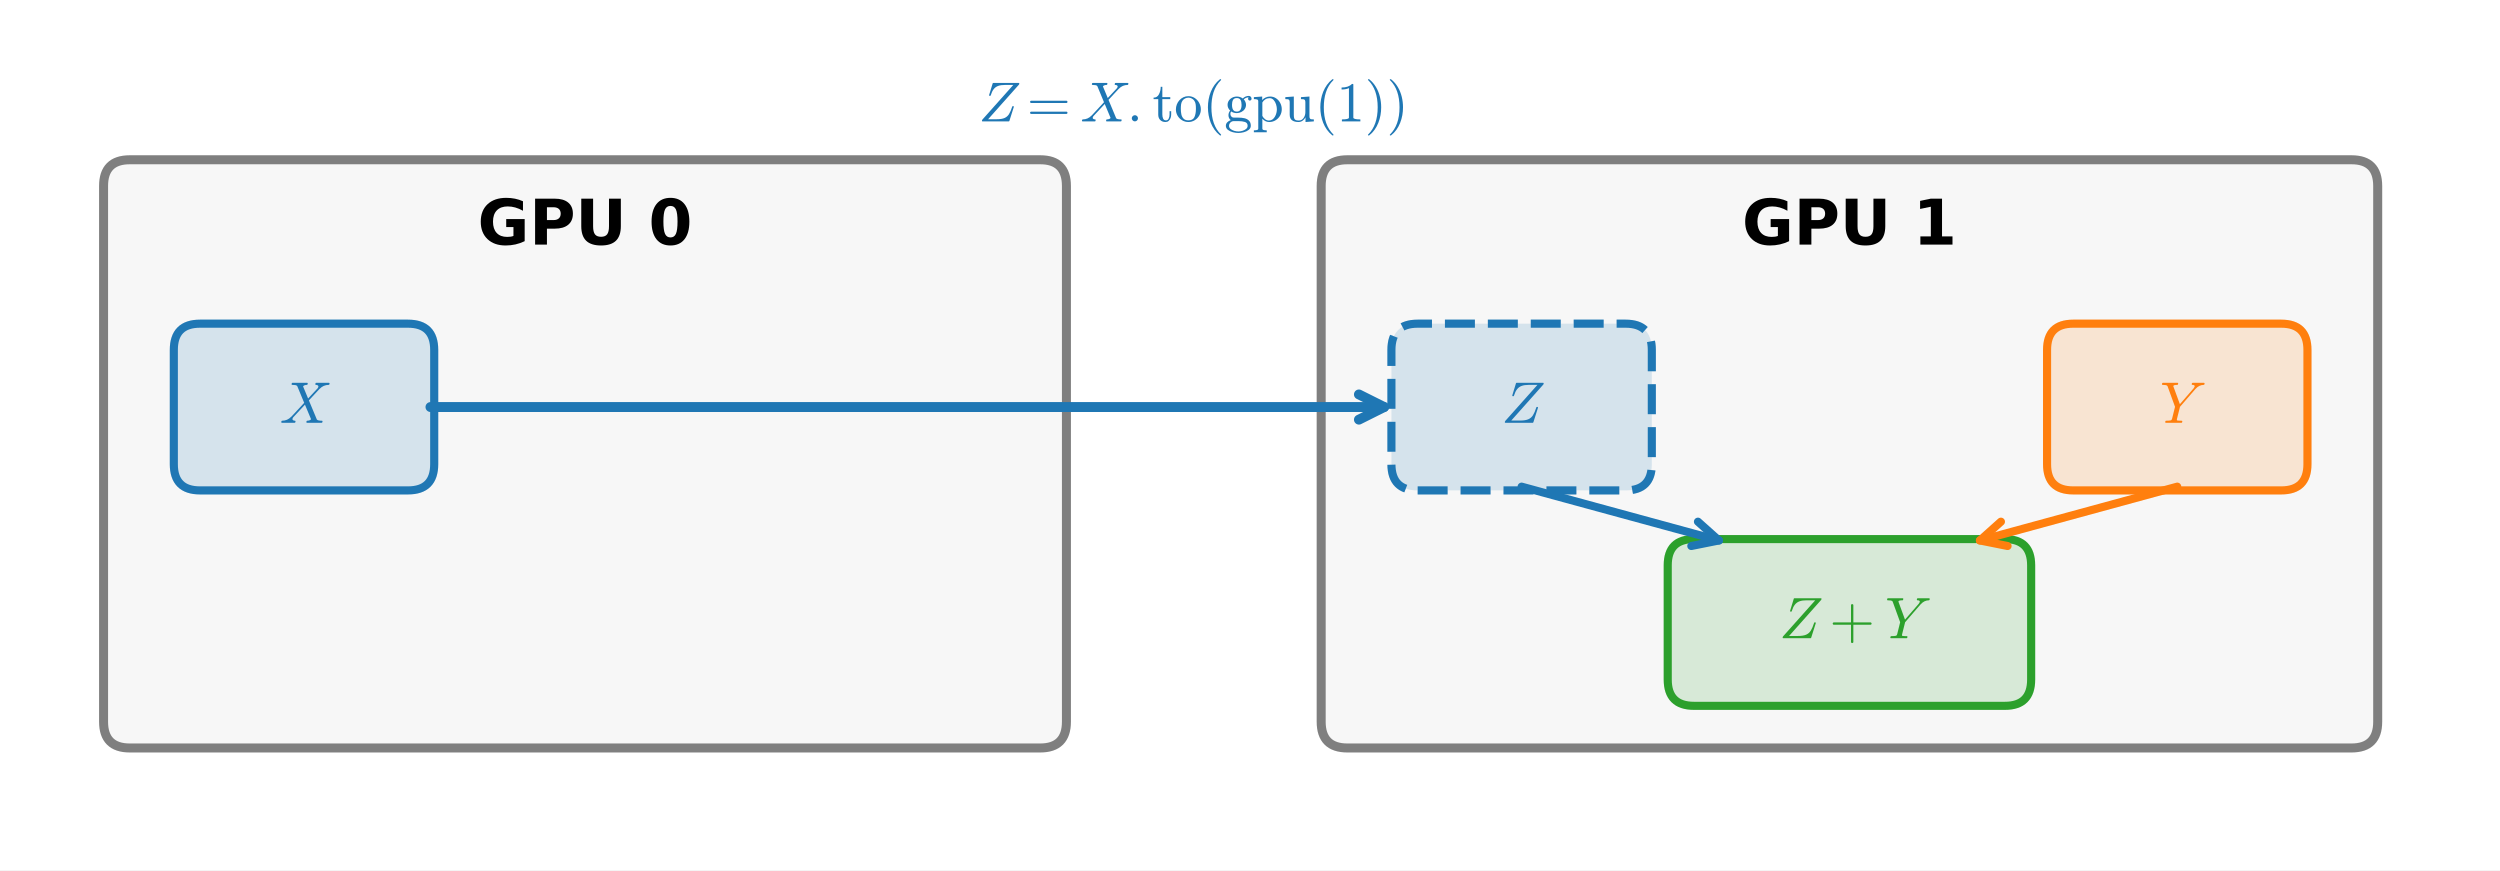
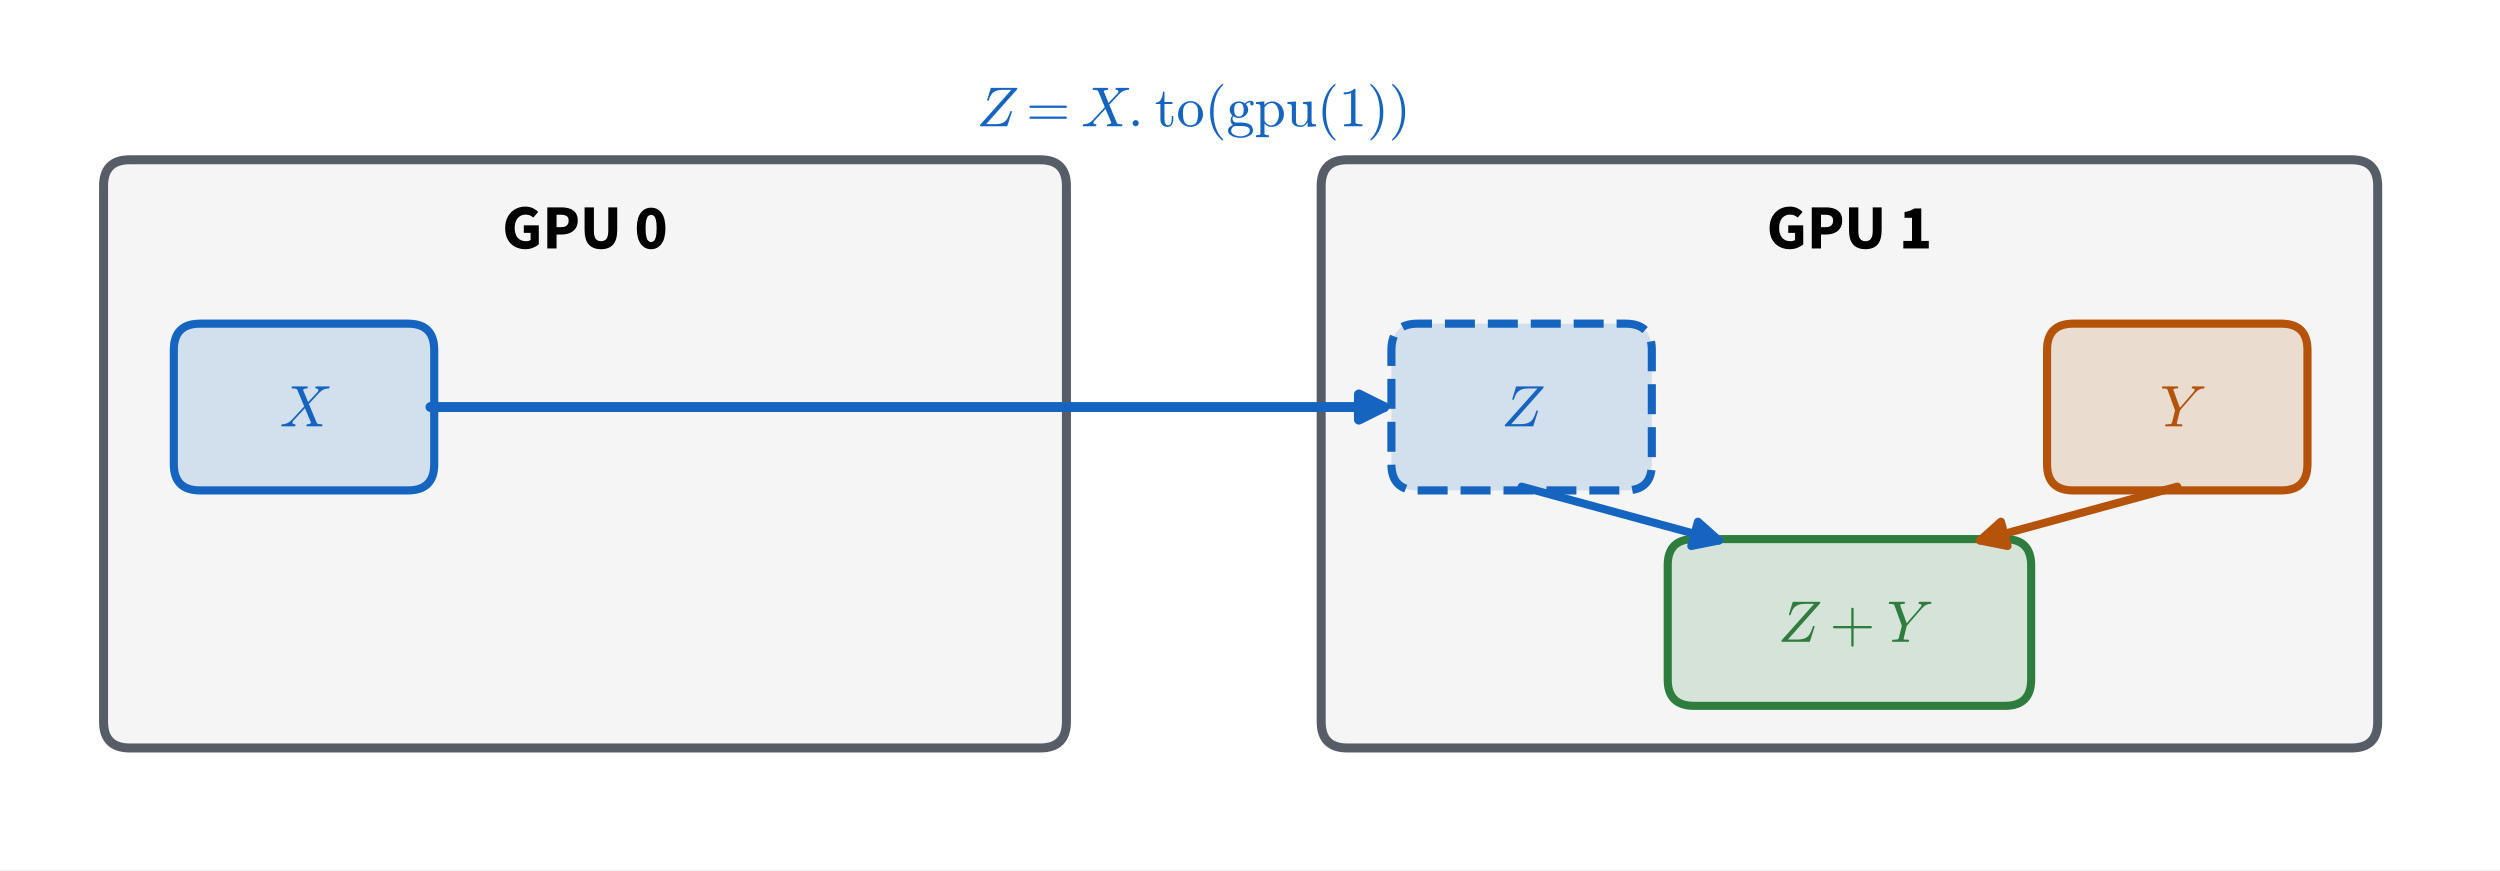
<svg xmlns="http://www.w3.org/2000/svg" xmlns:xlink="http://www.w3.org/1999/xlink" width="555.66pt" height="193.432pt" viewBox="0 0 555.66 193.432" version="1.1">
  <defs>
    <style type="text/css">*{stroke-linejoin: round; stroke-linecap: butt}</style>
  </defs>
  <g id="figure_1">
    <g id="patch_1">
      <path d="M 0 193.432  L 555.66 193.432  L 555.66 -0  L 0 -0  z " style="fill: #ffffff" />
    </g>
    <g id="axes_1">
      <g id="patch_2">
-         <path d="M 28.85 166.247  L 231.198 166.247  Q 237.027 166.247 237.027 160.418  L 237.027 41.341  Q 237.027 35.512 231.198 35.512  L 28.85 35.512  Q 23.021 35.512 23.021 41.341  L 23.021 160.418  Q 23.021 166.247 28.85 166.247  z " clip-path="url(#p33f065a1ad)" style="fill: #7f7f7f; opacity: 0.06; stroke: #7f7f7f; stroke-width: 2; stroke-linejoin: miter" />
+         <path d="M 28.85 166.247  L 231.198 166.247  Q 237.027 166.247 237.027 160.418  L 237.027 41.341  Q 237.027 35.512 231.198 35.512  L 28.85 35.512  Q 23.021 35.512 23.021 41.341  L 23.021 160.418  Q 23.021 166.247 28.85 166.247  z " clip-path="url(#p33f065a1ad)" style="fill: #565d66; opacity: 0.06; stroke: #565d66; stroke-width: 2; stroke-linejoin: miter" />
      </g>
      <g id="patch_3">
-         <path d="M 28.85 166.247  L 231.198 166.247  Q 237.027 166.247 237.027 160.418  L 237.027 41.341  Q 237.027 35.512 231.198 35.512  L 28.85 35.512  Q 23.021 35.512 23.021 41.341  L 23.021 160.418  Q 23.021 166.247 28.85 166.247  L 28.85 166.247  z " clip-path="url(#p33f065a1ad)" style="fill: none; stroke: #7f7f7f; stroke-width: 2; stroke-linejoin: miter" />
+         <path d="M 28.85 166.247  L 231.198 166.247  Q 237.027 166.247 237.027 160.418  L 237.027 41.341  Q 237.027 35.512 231.198 35.512  L 28.85 35.512  Q 23.021 35.512 23.021 41.341  L 23.021 160.418  Q 23.021 166.247 28.85 166.247  L 28.85 166.247  z " clip-path="url(#p33f065a1ad)" style="fill: none; stroke: #565d66; stroke-width: 2; stroke-linejoin: miter" />
      </g>
      <g id="patch_4">
-         <path d="M 299.48 166.247  L 522.646 166.247  Q 528.475 166.247 528.475 160.418  L 528.475 41.341  Q 528.475 35.512 522.646 35.512  L 299.48 35.512  Q 293.651 35.512 293.651 41.341  L 293.651 160.418  Q 293.651 166.247 299.48 166.247  z " clip-path="url(#p33f065a1ad)" style="fill: #7f7f7f; opacity: 0.06; stroke: #7f7f7f; stroke-width: 2; stroke-linejoin: miter" />
+         <path d="M 299.48 166.247  L 522.646 166.247  Q 528.475 166.247 528.475 160.418  L 528.475 41.341  Q 528.475 35.512 522.646 35.512  L 299.48 35.512  Q 293.651 35.512 293.651 41.341  L 293.651 160.418  Q 293.651 166.247 299.48 166.247  z " clip-path="url(#p33f065a1ad)" style="fill: #565d66; opacity: 0.06; stroke: #565d66; stroke-width: 2; stroke-linejoin: miter" />
      </g>
      <g id="patch_5">
-         <path d="M 299.48 166.247  L 522.646 166.247  Q 528.475 166.247 528.475 160.418  L 528.475 41.341  Q 528.475 35.512 522.646 35.512  L 299.48 35.512  Q 293.651 35.512 293.651 41.341  L 293.651 160.418  Q 293.651 166.247 299.48 166.247  L 299.48 166.247  z " clip-path="url(#p33f065a1ad)" style="fill: none; stroke: #7f7f7f; stroke-width: 2; stroke-linejoin: miter" />
+         <path d="M 299.48 166.247  L 522.646 166.247  Q 528.475 166.247 528.475 160.418  L 528.475 41.341  Q 528.475 35.512 522.646 35.512  L 299.48 35.512  Q 293.651 35.512 293.651 41.341  L 293.651 160.418  Q 293.651 166.247 299.48 166.247  L 299.48 166.247  z " clip-path="url(#p33f065a1ad)" style="fill: none; stroke: #565d66; stroke-width: 2; stroke-linejoin: miter" />
      </g>
      <g id="patch_6">
-         <path d="M 44.464 108.999  L 90.679 108.999  Q 96.508 108.999 96.508 103.17  L 96.508 77.772  Q 96.508 71.943 90.679 71.943  L 44.464 71.943  Q 38.635 71.943 38.635 77.772  L 38.635 103.17  Q 38.635 108.999 44.464 108.999  z " clip-path="url(#p33f065a1ad)" style="fill: #1f77b4; opacity: 0.16; stroke: #1f77b4; stroke-width: 1.8; stroke-linejoin: miter" />
+         <path d="M 44.464 108.999  L 90.679 108.999  Q 96.508 108.999 96.508 103.17  L 96.508 77.772  Q 96.508 71.943 90.679 71.943  L 44.464 71.943  Q 38.635 71.943 38.635 77.772  L 38.635 103.17  Q 38.635 108.999 44.464 108.999  z " clip-path="url(#p33f065a1ad)" style="fill: #1565c0; opacity: 0.16; stroke: #1565c0; stroke-width: 1.8; stroke-linejoin: miter" />
      </g>
      <g id="patch_7">
-         <path d="M 44.464 108.999  L 90.679 108.999  Q 96.508 108.999 96.508 103.17  L 96.508 77.772  Q 96.508 71.943 90.679 71.943  L 44.464 71.943  Q 38.635 71.943 38.635 77.772  L 38.635 103.17  Q 38.635 108.999 44.464 108.999  L 44.464 108.999  z " clip-path="url(#p33f065a1ad)" style="fill: none; stroke: #1f77b4; stroke-width: 1.8; stroke-linejoin: miter" />
+         <path d="M 44.464 108.999  L 90.679 108.999  Q 96.508 108.999 96.508 103.17  L 96.508 77.772  Q 96.508 71.943 90.679 71.943  L 44.464 71.943  Q 38.635 71.943 38.635 77.772  L 38.635 103.17  Q 38.635 108.999 44.464 108.999  L 44.464 108.999  z " clip-path="url(#p33f065a1ad)" style="fill: none; stroke: #1565c0; stroke-width: 1.8; stroke-linejoin: miter" />
      </g>
      <g id="patch_8">
-         <path d="M 315.094 108.999  L 361.309 108.999  Q 367.138 108.999 367.138 103.17  L 367.138 77.772  Q 367.138 71.943 361.309 71.943  L 315.094 71.943  Q 309.265 71.943 309.265 77.772  L 309.265 103.17  Q 309.265 108.999 315.094 108.999  z " clip-path="url(#p33f065a1ad)" style="fill: #1f77b4; opacity: 0.16; stroke-dasharray: 6.66,2.88; stroke-dashoffset: 0; stroke: #1f77b4; stroke-width: 1.8; stroke-linejoin: miter" />
+         <path d="M 315.094 108.999  L 361.309 108.999  Q 367.138 108.999 367.138 103.17  L 367.138 77.772  Q 367.138 71.943 361.309 71.943  L 315.094 71.943  Q 309.265 71.943 309.265 77.772  L 309.265 103.17  Q 309.265 108.999 315.094 108.999  z " clip-path="url(#p33f065a1ad)" style="fill: #1565c0; opacity: 0.16; stroke-dasharray: 6.66,2.88; stroke-dashoffset: 0; stroke: #1565c0; stroke-width: 1.8; stroke-linejoin: miter" />
      </g>
      <g id="patch_9">
-         <path d="M 315.094 108.999  L 361.309 108.999  Q 367.138 108.999 367.138 103.17  L 367.138 77.772  Q 367.138 71.943 361.309 71.943  L 315.094 71.943  Q 309.265 71.943 309.265 77.772  L 309.265 103.17  Q 309.265 108.999 315.094 108.999  L 315.094 108.999  z " clip-path="url(#p33f065a1ad)" style="fill: none; stroke-dasharray: 6.66,2.88; stroke-dashoffset: 0; stroke: #1f77b4; stroke-width: 1.8; stroke-linejoin: miter" />
+         <path d="M 315.094 108.999  L 361.309 108.999  Q 367.138 108.999 367.138 103.17  L 367.138 77.772  Q 367.138 71.943 361.309 71.943  L 315.094 71.943  Q 309.265 71.943 309.265 77.772  L 309.265 103.17  Q 309.265 108.999 315.094 108.999  L 315.094 108.999  z " clip-path="url(#p33f065a1ad)" style="fill: none; stroke-dasharray: 6.66,2.88; stroke-dashoffset: 0; stroke: #1565c0; stroke-width: 1.8; stroke-linejoin: miter" />
      </g>
      <g id="patch_10">
-         <path d="M 460.818 108.999  L 507.033 108.999  Q 512.862 108.999 512.862 103.17  L 512.862 77.772  Q 512.862 71.943 507.033 71.943  L 460.818 71.943  Q 454.989 71.943 454.989 77.772  L 454.989 103.17  Q 454.989 108.999 460.818 108.999  z " clip-path="url(#p33f065a1ad)" style="fill: #ff7f0e; opacity: 0.16; stroke: #ff7f0e; stroke-width: 1.8; stroke-linejoin: miter" />
+         <path d="M 460.818 108.999  L 507.033 108.999  Q 512.862 108.999 512.862 103.17  L 512.862 77.772  Q 512.862 71.943 507.033 71.943  L 460.818 71.943  Q 454.989 71.943 454.989 77.772  L 454.989 103.17  Q 454.989 108.999 460.818 108.999  z " clip-path="url(#p33f065a1ad)" style="fill: #b45309; opacity: 0.16; stroke: #b45309; stroke-width: 1.8; stroke-linejoin: miter" />
      </g>
      <g id="patch_11">
-         <path d="M 460.818 108.999  L 507.033 108.999  Q 512.862 108.999 512.862 103.17  L 512.862 77.772  Q 512.862 71.943 507.033 71.943  L 460.818 71.943  Q 454.989 71.943 454.989 77.772  L 454.989 103.17  Q 454.989 108.999 460.818 108.999  L 460.818 108.999  z " clip-path="url(#p33f065a1ad)" style="fill: none; stroke: #ff7f0e; stroke-width: 1.8; stroke-linejoin: miter" />
+         <path d="M 460.818 108.999  L 507.033 108.999  Q 512.862 108.999 512.862 103.17  L 512.862 77.772  Q 512.862 71.943 507.033 71.943  L 460.818 71.943  Q 454.989 71.943 454.989 77.772  L 454.989 103.17  Q 454.989 108.999 460.818 108.999  L 460.818 108.999  z " clip-path="url(#p33f065a1ad)" style="fill: none; stroke: #b45309; stroke-width: 1.8; stroke-linejoin: miter" />
      </g>
      <g id="patch_12">
-         <path d="M 376.506 156.879  L 445.621 156.879  Q 451.45 156.879 451.45 151.05  L 451.45 125.653  Q 451.45 119.824 445.621 119.824  L 376.506 119.824  Q 370.677 119.824 370.677 125.653  L 370.677 151.05  Q 370.677 156.879 376.506 156.879  z " clip-path="url(#p33f065a1ad)" style="fill: #2ca02c; opacity: 0.16; stroke: #2ca02c; stroke-width: 1.8; stroke-linejoin: miter" />
+         <path d="M 376.506 156.879  L 445.621 156.879  Q 451.45 156.879 451.45 151.05  L 451.45 125.653  Q 451.45 119.824 445.621 119.824  L 376.506 119.824  Q 370.677 119.824 370.677 125.653  L 370.677 151.05  Q 370.677 156.879 376.506 156.879  z " clip-path="url(#p33f065a1ad)" style="fill: #2e7d3e; opacity: 0.16; stroke: #2e7d3e; stroke-width: 1.8; stroke-linejoin: miter" />
      </g>
      <g id="patch_13">
-         <path d="M 376.506 156.879  L 445.621 156.879  Q 451.45 156.879 451.45 151.05  L 451.45 125.653  Q 451.45 119.824 445.621 119.824  L 376.506 119.824  Q 370.677 119.824 370.677 125.653  L 370.677 151.05  Q 370.677 156.879 376.506 156.879  L 376.506 156.879  z " clip-path="url(#p33f065a1ad)" style="fill: none; stroke: #2ca02c; stroke-width: 1.8; stroke-linejoin: miter" />
+         <path d="M 376.506 156.879  L 445.621 156.879  Q 451.45 156.879 451.45 151.05  L 451.45 125.653  Q 451.45 119.824 445.621 119.824  L 376.506 119.824  Q 370.677 119.824 370.677 125.653  L 370.677 151.05  Q 370.677 156.879 376.506 156.879  L 376.506 156.879  z " clip-path="url(#p33f065a1ad)" style="fill: none; stroke: #2e7d3e; stroke-width: 1.8; stroke-linejoin: miter" />
      </g>
      <g id="text_1">
-         <g transform="translate(106.1566 54.36393) scale(0.14 -0.14)">
+         <g transform="translate(111.6363 55.2188) scale(0.14 -0.14)">
          <defs>
-             <path id="DejaVuSans-Bold-47" d="M 4781 347  Q 4331 128 3847 18  Q 3363 -91 2847 -91  Q 1681 -91 1000 561  Q 319 1213 319 2328  Q 319 3456 1012 4103  Q 1706 4750 2913 4750  Q 3378 4750 3804 4662  Q 4231 4575 4609 4403  L 4609 3438  Q 4219 3659 3833 3768  Q 3447 3878 3059 3878  Q 2341 3878 1952 3476  Q 1563 3075 1563 2328  Q 1563 1588 1938 1184  Q 2313 781 3003 781  Q 3191 781 3352 804  Q 3513 828 3641 878  L 3641 1784  L 2906 1784  L 2906 2591  L 4781 2591  L 4781 347  z " transform="scale(0.015625)" />
-             <path id="DejaVuSans-Bold-50" d="M 588 4666  L 2584 4666  Q 3475 4666 3951 4270  Q 4428 3875 4428 3144  Q 4428 2409 3951 2014  Q 3475 1619 2584 1619  L 1791 1619  L 1791 0  L 588 0  L 588 4666  z M 1791 3794  L 1791 2491  L 2456 2491  Q 2806 2491 2997 2661  Q 3188 2831 3188 3144  Q 3188 3456 2997 3625  Q 2806 3794 2456 3794  L 1791 3794  z " transform="scale(0.015625)" />
-             <path id="DejaVuSans-Bold-55" d="M 588 4666  L 1791 4666  L 1791 1869  Q 1791 1291 1980 1042  Q 2169 794 2597 794  Q 3028 794 3217 1042  Q 3406 1291 3406 1869  L 3406 4666  L 4609 4666  L 4609 1869  Q 4609 878 4112 393  Q 3616 -91 2597 -91  Q 1581 -91 1084 393  Q 588 878 588 1869  L 588 4666  z " transform="scale(0.015625)" />
-             <path id="DejaVuSans-Bold-20" transform="scale(0.015625)" />
-             <path id="DejaVuSans-Bold-30" d="M 2944 2338  Q 2944 3213 2780 3570  Q 2616 3928 2228 3928  Q 1841 3928 1675 3570  Q 1509 3213 1509 2338  Q 1509 1453 1675 1090  Q 1841 728 2228 728  Q 2613 728 2778 1090  Q 2944 1453 2944 2338  z M 4147 2328  Q 4147 1169 3647 539  Q 3147 -91 2228 -91  Q 1306 -91 806 539  Q 306 1169 306 2328  Q 306 3491 806 4120  Q 1306 4750 2228 4750  Q 3147 4750 3647 4120  Q 4147 3491 4147 2328  z " transform="scale(0.015625)" />
+             <path id="SourceSans3-Bold-8" d="M 2336 -77  Q 1766 -77 1302 166  Q 838 410 566 886  Q 294 1363 294 2061  Q 294 2752 572 3241  Q 851 3731 1312 3990  Q 1773 4250 2330 4250  Q 2784 4250 3110 4090  Q 3437 3930 3642 3706  L 3149 3136  Q 2989 3277 2809 3357  Q 2630 3437 2362 3437  Q 1875 3437 1568 3078  Q 1261 2720 1261 2093  Q 1261 1453 1555 1094  Q 1850 736 2432 736  Q 2560 736 2681 768  Q 2803 800 2880 864  L 2880 1581  L 2189 1581  L 2189 2349  L 3712 2349  L 3712 429  Q 3494 218 3132 70  Q 2771 -77 2336 -77  z " transform="scale(0.015625)" />
+             <path id="SourceSans3-Bold-11" d="M 493 0  L 493 4173  L 1926 4173  Q 2387 4173 2761 4048  Q 3136 3923 3360 3628  Q 3584 3334 3584 2829  Q 3584 2342 3360 2028  Q 3136 1715 2765 1564  Q 2394 1414 1952 1414  L 1434 1414  L 1434 0  L 493 0  z M 1434 2163  L 1894 2163  Q 2662 2163 2662 2829  Q 2662 3155 2457 3289  Q 2253 3424 1869 3424  L 1434 3424  L 1434 2163  z " transform="scale(0.015625)" />
+             <path id="SourceSans3-Bold-16" d="M 2138 -77  Q 1325 -77 896 390  Q 467 858 467 1882  L 467 4173  L 1414 4173  L 1414 1786  Q 1414 1203 1600 969  Q 1786 736 2138 736  Q 2490 736 2682 969  Q 2874 1203 2874 1786  L 2874 4173  L 3782 4173  L 3782 1882  Q 3782 858 3363 390  Q 2944 -77 2138 -77  z " transform="scale(0.015625)" />
+             <path id="SourceSans3-Bold-1" transform="scale(0.015625)" />
+             <path id="SourceSans3-Bold-535" d="M 1690 -77  Q 1037 -77 637 467  Q 237 1011 237 2048  Q 237 3085 637 3613  Q 1037 4141 1690 4141  Q 2342 4141 2742 3613  Q 3142 3085 3142 2048  Q 3142 1011 2742 467  Q 2342 -77 1690 -77  z M 1690 653  Q 1850 653 1978 771  Q 2106 890 2179 1190  Q 2253 1491 2253 2048  Q 2253 2605 2179 2899  Q 2106 3194 1978 3302  Q 1850 3411 1690 3411  Q 1536 3411 1408 3302  Q 1280 3194 1203 2899  Q 1126 2605 1126 2048  Q 1126 1491 1203 1190  Q 1280 890 1408 771  Q 1536 653 1690 653  z " transform="scale(0.015625)" />
          </defs>
-           <use xlink:href="#DejaVuSans-Bold-47" />
-           <use xlink:href="#DejaVuSans-Bold-50" transform="translate(82.08008 0)" />
-           <use xlink:href="#DejaVuSans-Bold-55" transform="translate(155.3711 0)" />
-           <use xlink:href="#DejaVuSans-Bold-20" transform="translate(236.5723 0)" />
-           <use xlink:href="#DejaVuSans-Bold-30" transform="translate(271.3867 0)" />
+           <use xlink:href="#SourceSans3-Bold-8" />
+           <use xlink:href="#SourceSans3-Bold-11" transform="translate(63.79688 0)" />
+           <use xlink:href="#SourceSans3-Bold-16" transform="translate(123.3906 0)" />
+           <use xlink:href="#SourceSans3-Bold-1" transform="translate(189.8906 0)" />
+           <use xlink:href="#SourceSans3-Bold-535" transform="translate(209.8906 0)" />
        </g>
      </g>
      <g id="text_2">
-         <g transform="translate(387.1954 54.36393) scale(0.14 -0.14)">
+         <g transform="translate(392.6751 55.2188) scale(0.14 -0.14)">
          <defs>
-             <path id="DejaVuSans-Bold-31" d="M 750 831  L 1813 831  L 1813 3847  L 722 3622  L 722 4441  L 1806 4666  L 2950 4666  L 2950 831  L 4013 831  L 4013 0  L 750 0  L 750 831  z " transform="scale(0.015625)" />
+             <path id="SourceSans3-Bold-536" d="M 448 0  L 448 762  L 1331 762  L 1331 3110  L 570 3110  L 570 3693  Q 902 3757 1132 3846  Q 1363 3936 1581 4064  L 2272 4064  L 2272 762  L 3034 762  L 3034 0  L 448 0  z " transform="scale(0.015625)" />
          </defs>
-           <use xlink:href="#DejaVuSans-Bold-47" />
-           <use xlink:href="#DejaVuSans-Bold-50" transform="translate(82.08008 0)" />
-           <use xlink:href="#DejaVuSans-Bold-55" transform="translate(155.3711 0)" />
-           <use xlink:href="#DejaVuSans-Bold-20" transform="translate(236.5723 0)" />
-           <use xlink:href="#DejaVuSans-Bold-31" transform="translate(271.3867 0)" />
+           <use xlink:href="#SourceSans3-Bold-8" />
+           <use xlink:href="#SourceSans3-Bold-11" transform="translate(63.79688 0)" />
+           <use xlink:href="#SourceSans3-Bold-16" transform="translate(123.3906 0)" />
+           <use xlink:href="#SourceSans3-Bold-1" transform="translate(189.8906 0)" />
+           <use xlink:href="#SourceSans3-Bold-536" transform="translate(209.8906 0)" />
        </g>
      </g>
      <g id="text_3">
-         <g style="fill: #1f77b4" transform="translate(62.17631 94.05796) scale(0.13 -0.13)">
+         <g style="fill: #1565c0" transform="translate(62.17631 94.85177) scale(0.13 -0.13)">
          <defs>
-             <path id="Cmmi10-58" d="M 231 0  Q 166 0 166 84  Q 169 100 180 140  Q 191 181 208 203  Q 225 225 256 225  Q 838 225 1253 659  Q 1259 666 1267 669  Q 1275 672 1275 672  L 2675 2181  L 1913 4019  Q 1847 4103 1700 4125  Q 1553 4147 1356 4147  Q 1294 4147 1294 4231  Q 1316 4313 1328 4342  Q 1341 4372 1403 4372  L 3003 4372  Q 3066 4372 3066 4288  Q 3063 4272 3052 4231  Q 3041 4191 3023 4169  Q 3006 4147 2975 4147  Q 2856 4147 2729 4108  Q 2603 4069 2553 3981  L 3103 2656  L 4153 3781  Q 4163 3803 4197 3858  Q 4231 3913 4231 3963  Q 4231 4056 4150 4101  Q 4069 4147 3956 4147  Q 3891 4147 3891 4231  Q 3913 4313 3925 4342  Q 3938 4372 4000 4372  L 5388 4372  Q 5422 4372 5437 4347  Q 5453 4322 5453 4288  Q 5450 4272 5440 4234  Q 5431 4197 5415 4172  Q 5400 4147 5369 4147  Q 5072 4147 4823 4039  Q 4575 3931 4366 3713  Q 4363 3709 4358 3707  Q 4353 3706 4347 3700  L 3188 2450  L 4063 353  Q 4166 225 4622 225  Q 4684 225 4684 141  Q 4663 56 4648 28  Q 4634 0 4575 0  L 2975 0  Q 2913 0 2913 84  Q 2916 100 2925 139  Q 2934 178 2951 201  Q 2969 225 2994 225  Q 3119 225 3247 264  Q 3375 303 3425 391  L 2759 1984  L 1466 588  Q 1456 566 1422 512  Q 1388 459 1388 409  Q 1388 316 1475 270  Q 1563 225 1663 225  Q 1728 225 1728 141  Q 1706 50 1693 25  Q 1681 0 1619 0  L 231 0  z " transform="scale(0.015625)" />
+             <path id="Cmmi10-85" d="M 231 0  Q 166 0 166 84  Q 169 100 180 140  Q 191 181 208 203  Q 225 225 256 225  Q 838 225 1253 659  Q 1259 666 1267 669  Q 1275 672 1275 672  L 2675 2181  L 1913 4019  Q 1847 4103 1700 4125  Q 1553 4147 1356 4147  Q 1294 4147 1294 4231  Q 1316 4313 1328 4342  Q 1341 4372 1403 4372  L 3003 4372  Q 3066 4372 3066 4288  Q 3063 4272 3052 4231  Q 3041 4191 3023 4169  Q 3006 4147 2975 4147  Q 2856 4147 2729 4108  Q 2603 4069 2553 3981  L 3103 2656  L 4153 3781  Q 4163 3803 4197 3858  Q 4231 3913 4231 3963  Q 4231 4056 4150 4101  Q 4069 4147 3956 4147  Q 3891 4147 3891 4231  Q 3913 4313 3925 4342  Q 3938 4372 4000 4372  L 5388 4372  Q 5422 4372 5437 4347  Q 5453 4322 5453 4288  Q 5450 4272 5440 4234  Q 5431 4197 5415 4172  Q 5400 4147 5369 4147  Q 5072 4147 4823 4039  Q 4575 3931 4366 3713  Q 4363 3709 4358 3707  Q 4353 3706 4347 3700  L 3188 2450  L 4063 353  Q 4166 225 4622 225  Q 4684 225 4684 141  Q 4663 56 4648 28  Q 4634 0 4575 0  L 2975 0  Q 2913 0 2913 84  Q 2916 100 2925 139  Q 2934 178 2951 201  Q 2969 225 2994 225  Q 3119 225 3247 264  Q 3375 303 3425 391  L 2759 1984  L 1466 588  Q 1456 566 1422 512  Q 1388 459 1388 409  Q 1388 316 1475 270  Q 1563 225 1663 225  Q 1728 225 1728 141  Q 1706 50 1693 25  Q 1681 0 1619 0  L 231 0  z " transform="scale(0.015625)" />
          </defs>
-           <use xlink:href="#Cmmi10-58" transform="translate(0 0.6875)" />
+           <use xlink:href="#Cmmi10-85" transform="translate(0 0.6875)" />
        </g>
      </g>
      <g id="text_4">
-         <g style="fill: #1f77b4" transform="translate(333.7163 94.05796) scale(0.13 -0.13)">
+         <g style="fill: #1565c0" transform="translate(333.7163 94.85177) scale(0.13 -0.13)">
          <defs>
-             <path id="Cmmi10-5a" d="M 372 50  Q 372 144 416 197  L 3938 4147  L 2994 4147  Q 2525 4147 2217 4036  Q 1909 3925 1707 3667  Q 1506 3409 1369 2963  Q 1356 2906 1306 2906  L 1247 2906  Q 1184 2906 1184 2988  L 1588 4313  Q 1600 4372 1650 4372  L 4569 4372  Q 4622 4372 4622 4319  Q 4622 4225 4581 4184  L 1075 244  L 2047 244  Q 2613 244 2936 383  Q 3259 522 3448 822  Q 3638 1122 3816 1678  Q 3822 1700 3839 1717  Q 3856 1734 3878 1734  L 3938 1734  Q 4000 1734 4000 1650  L 3494 56  Q 3466 0 3431 0  L 428 0  Q 372 0 372 50  z " transform="scale(0.015625)" />
+             <path id="Cmmi10-2e" d="M 372 50  Q 372 144 416 197  L 3938 4147  L 2994 4147  Q 2525 4147 2217 4036  Q 1909 3925 1707 3667  Q 1506 3409 1369 2963  Q 1356 2906 1306 2906  L 1247 2906  Q 1184 2906 1184 2988  L 1588 4313  Q 1600 4372 1650 4372  L 4569 4372  Q 4622 4372 4622 4319  Q 4622 4225 4581 4184  L 1075 244  L 2047 244  Q 2613 244 2936 383  Q 3259 522 3448 822  Q 3638 1122 3816 1678  Q 3822 1700 3839 1717  Q 3856 1734 3878 1734  L 3938 1734  Q 4000 1734 4000 1650  L 3494 56  Q 3466 0 3431 0  L 428 0  Q 372 0 372 50  z " transform="scale(0.015625)" />
          </defs>
-           <use xlink:href="#Cmmi10-5a" transform="translate(0 0.6875)" />
+           <use xlink:href="#Cmmi10-2e" transform="translate(0 0.6875)" />
        </g>
      </g>
      <g id="text_5">
-         <g style="fill: #ff7f0e" transform="translate(480.0902 94.05796) scale(0.13 -0.13)">
+         <g style="fill: #b45309" transform="translate(480.0902 94.85177) scale(0.13 -0.13)">
          <defs>
-             <path id="Cmmi10-59" d="M 569 84  Q 572 100 581 137  Q 591 175 606 200  Q 622 225 653 225  Q 1044 225 1197 269  Q 1228 278 1254 312  Q 1281 347 1297 384  Q 1313 422 1325 459  L 1644 1747  L 819 4019  Q 763 4103 616 4125  Q 469 4147 275 4147  Q 213 4147 213 4231  Q 231 4309 247 4340  Q 263 4372 319 4372  L 1931 4372  Q 1991 4372 1991 4288  Q 1966 4147 1906 4147  Q 1453 4147 1453 4006  L 2175 2034  L 3688 3781  Q 3700 3813 3731 3858  Q 3763 3903 3778 3934  Q 3794 3966 3794 4006  Q 3794 4147 3531 4147  Q 3469 4147 3469 4231  Q 3481 4281 3489 4309  Q 3497 4338 3517 4355  Q 3538 4372 3578 4372  L 4819 4372  Q 4847 4372 4865 4344  Q 4884 4316 4884 4288  Q 4872 4241 4865 4220  Q 4859 4200 4843 4173  Q 4828 4147 4794 4147  Q 4538 4147 4309 4036  Q 4081 3925 3909 3725  Q 3903 3719 3895 3714  Q 3888 3709 3878 3700  L 2188 1747  L 1856 422  Q 1856 406 1850 375  Q 1844 344 1844 325  Q 1844 300 1851 283  Q 1859 266 1873 261  Q 1888 256 1919 250  Q 2041 225 2381 225  Q 2444 225 2444 141  Q 2422 50 2409 25  Q 2397 0 2338 0  L 634 0  Q 569 0 569 84  z " transform="scale(0.015625)" />
+             <path id="Cmmi10-56" d="M 569 84  Q 572 100 581 137  Q 591 175 606 200  Q 622 225 653 225  Q 1044 225 1197 269  Q 1228 278 1254 312  Q 1281 347 1297 384  Q 1313 422 1325 459  L 1644 1747  L 819 4019  Q 763 4103 616 4125  Q 469 4147 275 4147  Q 213 4147 213 4231  Q 231 4309 247 4340  Q 263 4372 319 4372  L 1931 4372  Q 1991 4372 1991 4288  Q 1966 4147 1906 4147  Q 1453 4147 1453 4006  L 2175 2034  L 3688 3781  Q 3700 3813 3731 3858  Q 3763 3903 3778 3934  Q 3794 3966 3794 4006  Q 3794 4147 3531 4147  Q 3469 4147 3469 4231  Q 3481 4281 3489 4309  Q 3497 4338 3517 4355  Q 3538 4372 3578 4372  L 4819 4372  Q 4847 4372 4865 4344  Q 4884 4316 4884 4288  Q 4872 4241 4865 4220  Q 4859 4200 4843 4173  Q 4828 4147 4794 4147  Q 4538 4147 4309 4036  Q 4081 3925 3909 3725  Q 3903 3719 3895 3714  Q 3888 3709 3878 3700  L 2188 1747  L 1856 422  Q 1856 406 1850 375  Q 1844 344 1844 325  Q 1844 300 1851 283  Q 1859 266 1873 261  Q 1888 256 1919 250  Q 2041 225 2381 225  Q 2444 225 2444 141  Q 2422 50 2409 25  Q 2397 0 2338 0  L 634 0  Q 569 0 569 84  z " transform="scale(0.015625)" />
          </defs>
-           <use xlink:href="#Cmmi10-59" transform="translate(0 0.6875)" />
+           <use xlink:href="#Cmmi10-56" transform="translate(0 0.6875)" />
        </g>
      </g>
      <g id="text_6">
-         <g style="fill: #2ca02c" transform="translate(395.4632 141.9386) scale(0.13 -0.13)">
+         <g style="fill: #2e7d3e" transform="translate(395.2032 142.7325) scale(0.13 -0.13)">
          <defs>
-             <path id="Cmr10-2b" d="M 481 1472  Q 428 1472 393 1512  Q 359 1553 359 1600  Q 359 1647 393 1687  Q 428 1728 481 1728  L 2363 1728  L 2363 3616  Q 2363 3666 2400 3698  Q 2438 3731 2491 3731  Q 2538 3731 2578 3698  Q 2619 3666 2619 3616  L 2619 1728  L 4500 1728  Q 4547 1728 4581 1687  Q 4616 1647 4616 1600  Q 4616 1553 4581 1512  Q 4547 1472 4500 1472  L 2619 1472  L 2619 -416  Q 2619 -466 2578 -498  Q 2538 -531 2491 -531  Q 2438 -531 2400 -498  Q 2363 -466 2363 -416  L 2363 1472  L 481 1472  z " transform="scale(0.015625)" />
+             <path id="Cmr10-4c" d="M 481 1472  Q 428 1472 393 1512  Q 359 1553 359 1600  Q 359 1647 393 1687  Q 428 1728 481 1728  L 2363 1728  L 2363 3616  Q 2363 3666 2400 3698  Q 2438 3731 2491 3731  Q 2538 3731 2578 3698  Q 2619 3666 2619 3616  L 2619 1728  L 4500 1728  Q 4547 1728 4581 1687  Q 4616 1647 4616 1600  Q 4616 1553 4581 1512  Q 4547 1472 4500 1472  L 2619 1472  L 2619 -416  Q 2619 -466 2578 -498  Q 2538 -531 2491 -531  Q 2438 -531 2400 -498  Q 2363 -466 2363 -416  L 2363 1472  L 481 1472  z " transform="scale(0.015625)" />
          </defs>
-           <use xlink:href="#Cmmi10-5a" transform="translate(0 0.6875)" />
-           <use xlink:href="#Cmr10-2b" transform="translate(85.77148 0.6875)" />
-           <use xlink:href="#Cmmi10-59" transform="translate(181.0156 0.6875)" />
+           <use xlink:href="#Cmmi10-2e" transform="translate(0 0.6875)" />
+           <use xlink:href="#Cmr10-4c" transform="translate(88.21295 0.6875)" />
+           <use xlink:href="#Cmmi10-56" transform="translate(185.8986 0.6875)" />
        </g>
      </g>
      <g id="patch_14">
-         <path d="M 95.675 90.471  Q 202.886 90.471 307.638 90.471  " style="fill: none; stroke: #1f77b4; stroke-width: 2.2; stroke-linecap: round" />
-         <path d="M 302.038 87.671  L 307.638 90.471  L 302.038 93.271  " style="fill: none; stroke: #1f77b4; stroke-width: 2.2; stroke-linecap: round" />
+         <path d="M 95.675 90.471  Q 202.886 90.471 307.638 90.471  " style="fill: none; stroke: #1565c0; stroke-width: 2.2; stroke-linecap: round" />
+         <path d="M 302.038 87.671  L 307.638 90.471  L 302.038 93.271  z " style="fill: #1565c0; stroke: #1565c0; stroke-width: 2.2; stroke-linecap: round" />
      </g>
      <g id="text_7">
-         <g style="fill: #1f77b4" transform="translate(217.5269 26.97915) scale(0.125 -0.125)">
+         <g style="fill: #1565c0" transform="translate(217.0894 28.06665) scale(0.125 -0.125)">
          <defs>
-             <path id="Cmr10-3d" d="M 481 850  Q 428 850 393 890  Q 359 931 359 978  Q 359 1031 393 1068  Q 428 1106 481 1106  L 4500 1106  Q 4547 1106 4581 1068  Q 4616 1031 4616 978  Q 4616 931 4581 890  Q 4547 850 4500 850  L 481 850  z M 481 2094  Q 428 2094 393 2131  Q 359 2169 359 2222  Q 359 2269 393 2309  Q 428 2350 481 2350  L 4500 2350  Q 4547 2350 4581 2309  Q 4616 2269 4616 2222  Q 4616 2169 4581 2131  Q 4547 2094 4500 2094  L 481 2094  z " transform="scale(0.015625)" />
-             <path id="Cmmi10-3a" d="M 538 353  Q 538 497 644 600  Q 750 703 891 703  Q 978 703 1062 656  Q 1147 609 1194 525  Q 1241 441 1241 353  Q 1241 213 1137 106  Q 1034 0 891 0  Q 750 0 644 106  Q 538 213 538 353  z " transform="scale(0.015625)" />
-             <path id="Cmr10-74" d="M 653 769  L 653 2534  L 122 2534  L 122 2700  Q 541 2700 737 3090  Q 934 3481 934 3938  L 1119 3938  L 1119 2759  L 2022 2759  L 2022 2534  L 1119 2534  L 1119 781  Q 1119 516 1208 316  Q 1297 116 1528 116  Q 1747 116 1844 327  Q 1941 538 1941 781  L 1941 1159  L 2125 1159  L 2125 769  Q 2125 569 2051 373  Q 1978 178 1834 53  Q 1691 -72 1484 -72  Q 1100 -72 876 158  Q 653 388 653 769  z " transform="scale(0.015625)" />
-             <path id="Cmr10-6f" d="M 1600 -72  Q 1216 -72 887 123  Q 559 319 368 647  Q 178 975 178 1363  Q 178 1656 283 1928  Q 388 2200 583 2414  Q 778 2628 1037 2748  Q 1297 2869 1600 2869  Q 1994 2869 2317 2661  Q 2641 2453 2828 2104  Q 3016 1756 3016 1363  Q 3016 978 2825 648  Q 2634 319 2307 123  Q 1981 -72 1600 -72  z M 1600 116  Q 2113 116 2284 487  Q 2456 859 2456 1434  Q 2456 1756 2422 1967  Q 2388 2178 2272 2350  Q 2200 2456 2089 2536  Q 1978 2616 1854 2658  Q 1731 2700 1600 2700  Q 1400 2700 1220 2609  Q 1041 2519 922 2350  Q 803 2169 770 1951  Q 738 1734 738 1434  Q 738 1075 800 789  Q 863 503 1052 309  Q 1241 116 1600 116  z " transform="scale(0.015625)" />
-             <path id="Cmr10-28" d="M 1984 -1588  Q 1628 -1306 1370 -942  Q 1113 -578 948 -165  Q 784 247 703 697  Q 622 1147 622 1600  Q 622 2059 703 2509  Q 784 2959 951 3375  Q 1119 3791 1378 4153  Q 1638 4516 1984 4788  Q 1984 4800 2016 4800  L 2075 4800  Q 2094 4800 2109 4783  Q 2125 4766 2125 4744  Q 2125 4716 2113 4703  Q 1800 4397 1592 4047  Q 1384 3697 1257 3301  Q 1131 2906 1075 2482  Q 1019 2059 1019 1600  Q 1019 -434 2106 -1491  Q 2125 -1509 2125 -1544  Q 2125 -1559 2108 -1579  Q 2091 -1600 2075 -1600  L 2016 -1600  Q 1984 -1600 1984 -1588  z " transform="scale(0.015625)" />
-             <path id="Cmr10-67" d="M 178 -500  Q 178 -272 343 -101  Q 509 69 738 141  Q 609 238 542 384  Q 475 531 475 697  Q 475 997 666 1228  Q 372 1516 372 1888  Q 372 2088 458 2263  Q 544 2438 697 2566  Q 850 2694 1037 2761  Q 1225 2828 1422 2828  Q 1803 2828 2106 2606  Q 2238 2747 2417 2823  Q 2597 2900 2791 2900  Q 2928 2900 3015 2801  Q 3103 2703 3103 2566  Q 3103 2488 3043 2428  Q 2984 2369 2906 2369  Q 2825 2369 2765 2428  Q 2706 2488 2706 2566  Q 2706 2684 2784 2731  Q 2453 2731 2216 2503  Q 2331 2388 2401 2220  Q 2472 2053 2472 1888  Q 2472 1616 2322 1398  Q 2172 1181 1926 1061  Q 1681 941 1422 941  Q 1072 941 781 1131  Q 691 1006 691 850  Q 691 681 802 554  Q 913 428 1081 428  L 1606 428  Q 1988 428 2294 359  Q 2600 291 2808 84  Q 3016 -122 3016 -500  Q 3016 -781 2778 -967  Q 2541 -1153 2211 -1236  Q 1881 -1319 1600 -1319  Q 1316 -1319 984 -1236  Q 653 -1153 415 -967  Q 178 -781 178 -500  z M 538 -500  Q 538 -716 713 -861  Q 888 -1006 1134 -1076  Q 1381 -1147 1600 -1147  Q 1816 -1147 2062 -1076  Q 2309 -1006 2482 -861  Q 2656 -716 2656 -500  Q 2656 -166 2350 -67  Q 2044 31 1606 31  L 1081 31  Q 934 31 811 -39  Q 688 -109 613 -236  Q 538 -363 538 -500  z M 1422 1113  Q 1966 1113 1966 1888  Q 1966 2222 1850 2439  Q 1734 2656 1422 2656  Q 1109 2656 993 2439  Q 878 2222 878 1888  Q 878 1675 922 1503  Q 966 1331 1084 1222  Q 1203 1113 1422 1113  z " transform="scale(0.015625)" />
-             <path id="Cmr10-70" d="M 166 -1241  L 166 -1019  Q 384 -1019 525 -981  Q 666 -944 666 -813  L 666 2272  Q 666 2447 541 2490  Q 416 2534 166 2534  L 166 2759  L 1113 2828  L 1113 2431  Q 1288 2625 1520 2726  Q 1753 2828 2016 2828  Q 2394 2828 2697 2623  Q 3000 2419 3170 2086  Q 3341 1753 3341 1381  Q 3341 994 3152 659  Q 2963 325 2636 126  Q 2309 -72 1919 -72  Q 1453 -72 1131 306  L 1131 -813  Q 1131 -944 1273 -981  Q 1416 -1019 1631 -1019  L 1631 -1241  L 166 -1241  z M 1131 622  Q 1244 394 1444 245  Q 1644 97 1881 97  Q 2103 97 2273 215  Q 2444 334 2559 534  Q 2675 734 2729 954  Q 2784 1175 2784 1381  Q 2784 1638 2692 1936  Q 2600 2234 2411 2439  Q 2222 2644 1953 2644  Q 1694 2644 1476 2511  Q 1259 2378 1131 2150  L 1131 622  z " transform="scale(0.015625)" />
-             <path id="Cmr10-75" d="M 691 763  L 691 2175  Q 691 2347 639 2423  Q 588 2500 491 2517  Q 394 2534 191 2534  L 191 2759  L 1159 2828  L 1159 763  Q 1159 513 1195 373  Q 1231 234 1348 165  Q 1466 97 1722 97  Q 2066 97 2269 384  Q 2472 672 2472 1038  L 2472 2175  Q 2472 2347 2419 2423  Q 2366 2500 2270 2517  Q 2175 2534 1972 2534  L 1972 2759  L 2938 2828  L 2938 581  Q 2938 413 2989 336  Q 3041 259 3137 242  Q 3234 225 3438 225  L 3438 0  L 2491 -72  L 2491 469  Q 2372 228 2159 78  Q 1947 -72 1691 -72  Q 1231 -72 961 123  Q 691 319 691 763  z " transform="scale(0.015625)" />
-             <path id="Cmr10-31" d="M 594 0  L 594 225  Q 1394 225 1394 428  L 1394 3788  Q 1063 3628 556 3628  L 556 3853  Q 1341 3853 1741 4263  L 1831 4263  Q 1853 4263 1873 4245  Q 1894 4228 1894 4206  L 1894 428  Q 1894 225 2694 225  L 2694 0  L 594 0  z " transform="scale(0.015625)" />
-             <path id="Cmr10-29" d="M 416 -1600  Q 359 -1600 359 -1544  Q 359 -1516 372 -1503  Q 1466 -434 1466 1600  Q 1466 3634 384 4691  Q 359 4706 359 4744  Q 359 4766 376 4783  Q 394 4800 416 4800  L 475 4800  Q 494 4800 506 4788  Q 966 4425 1272 3906  Q 1578 3388 1720 2800  Q 1863 2213 1863 1600  Q 1863 1147 1786 708  Q 1709 269 1542 -157  Q 1375 -584 1119 -945  Q 863 -1306 506 -1588  Q 494 -1600 475 -1600  L 416 -1600  z " transform="scale(0.015625)" />
+             <path id="Cmr10-29" d="M 481 850  Q 428 850 393 890  Q 359 931 359 978  Q 359 1031 393 1068  Q 428 1106 481 1106  L 4500 1106  Q 4547 1106 4581 1068  Q 4616 1031 4616 978  Q 4616 931 4581 890  Q 4547 850 4500 850  L 481 850  z M 481 2094  Q 428 2094 393 2131  Q 359 2169 359 2222  Q 359 2269 393 2309  Q 428 2350 481 2350  L 4500 2350  Q 4547 2350 4581 2309  Q 4616 2269 4616 2222  Q 4616 2169 4581 2131  Q 4547 2094 4500 2094  L 481 2094  z " transform="scale(0.015625)" />
+             <path id="Cmmi10-33" d="M 538 353  Q 538 497 644 600  Q 750 703 891 703  Q 978 703 1062 656  Q 1147 609 1194 525  Q 1241 441 1241 353  Q 1241 213 1137 106  Q 1034 0 891 0  Q 750 0 644 106  Q 538 213 538 353  z " transform="scale(0.015625)" />
+             <path id="Cmr10-1c" d="M 653 769  L 653 2534  L 122 2534  L 122 2700  Q 541 2700 737 3090  Q 934 3481 934 3938  L 1119 3938  L 1119 2759  L 2022 2759  L 2022 2534  L 1119 2534  L 1119 781  Q 1119 516 1208 316  Q 1297 116 1528 116  Q 1747 116 1844 327  Q 1941 538 1941 781  L 1941 1159  L 2125 1159  L 2125 769  Q 2125 569 2051 373  Q 1978 178 1834 53  Q 1691 -72 1484 -72  Q 1100 -72 876 158  Q 653 388 653 769  z " transform="scale(0.015625)" />
+             <path id="Cmr10-42" d="M 1600 -72  Q 1216 -72 887 123  Q 559 319 368 647  Q 178 975 178 1363  Q 178 1656 283 1928  Q 388 2200 583 2414  Q 778 2628 1037 2748  Q 1297 2869 1600 2869  Q 1994 2869 2317 2661  Q 2641 2453 2828 2104  Q 3016 1756 3016 1363  Q 3016 978 2825 648  Q 2634 319 2307 123  Q 1981 -72 1600 -72  z M 1600 116  Q 2113 116 2284 487  Q 2456 859 2456 1434  Q 2456 1756 2422 1967  Q 2388 2178 2272 2350  Q 2200 2456 2089 2536  Q 1978 2616 1854 2658  Q 1731 2700 1600 2700  Q 1400 2700 1220 2609  Q 1041 2519 922 2350  Q 803 2169 770 1951  Q 738 1734 738 1434  Q 738 1075 800 789  Q 863 503 1052 309  Q 1241 116 1600 116  z " transform="scale(0.015625)" />
+             <path id="Cmr10-77" d="M 1984 -1588  Q 1628 -1306 1370 -942  Q 1113 -578 948 -165  Q 784 247 703 697  Q 622 1147 622 1600  Q 622 2059 703 2509  Q 784 2959 951 3375  Q 1119 3791 1378 4153  Q 1638 4516 1984 4788  Q 1984 4800 2016 4800  L 2075 4800  Q 2094 4800 2109 4783  Q 2125 4766 2125 4744  Q 2125 4716 2113 4703  Q 1800 4397 1592 4047  Q 1384 3697 1257 3301  Q 1131 2906 1075 2482  Q 1019 2059 1019 1600  Q 1019 -434 2106 -1491  Q 2125 -1509 2125 -1544  Q 2125 -1559 2108 -1579  Q 2091 -1600 2075 -1600  L 2016 -1600  Q 1984 -1600 1984 -1588  z " transform="scale(0.015625)" />
+             <path id="Cmr10-1b" d="M 178 -500  Q 178 -272 343 -101  Q 509 69 738 141  Q 609 238 542 384  Q 475 531 475 697  Q 475 997 666 1228  Q 372 1516 372 1888  Q 372 2088 458 2263  Q 544 2438 697 2566  Q 850 2694 1037 2761  Q 1225 2828 1422 2828  Q 1803 2828 2106 2606  Q 2238 2747 2417 2823  Q 2597 2900 2791 2900  Q 2928 2900 3015 2801  Q 3103 2703 3103 2566  Q 3103 2488 3043 2428  Q 2984 2369 2906 2369  Q 2825 2369 2765 2428  Q 2706 2488 2706 2566  Q 2706 2684 2784 2731  Q 2453 2731 2216 2503  Q 2331 2388 2401 2220  Q 2472 2053 2472 1888  Q 2472 1616 2322 1398  Q 2172 1181 1926 1061  Q 1681 941 1422 941  Q 1072 941 781 1131  Q 691 1006 691 850  Q 691 681 802 554  Q 913 428 1081 428  L 1606 428  Q 1988 428 2294 359  Q 2600 291 2808 84  Q 3016 -122 3016 -500  Q 3016 -781 2778 -967  Q 2541 -1153 2211 -1236  Q 1881 -1319 1600 -1319  Q 1316 -1319 984 -1236  Q 653 -1153 415 -967  Q 178 -781 178 -500  z M 538 -500  Q 538 -716 713 -861  Q 888 -1006 1134 -1076  Q 1381 -1147 1600 -1147  Q 1816 -1147 2062 -1076  Q 2309 -1006 2482 -861  Q 2656 -716 2656 -500  Q 2656 -166 2350 -67  Q 2044 31 1606 31  L 1081 31  Q 934 31 811 -39  Q 688 -109 613 -236  Q 538 -363 538 -500  z M 1422 1113  Q 1966 1113 1966 1888  Q 1966 2222 1850 2439  Q 1734 2656 1422 2656  Q 1109 2656 993 2439  Q 878 2222 878 1888  Q 878 1675 922 1503  Q 966 1331 1084 1222  Q 1203 1113 1422 1113  z " transform="scale(0.015625)" />
+             <path id="Cmr10-7d" d="M 166 -1241  L 166 -1019  Q 384 -1019 525 -981  Q 666 -944 666 -813  L 666 2272  Q 666 2447 541 2490  Q 416 2534 166 2534  L 166 2759  L 1113 2828  L 1113 2431  Q 1288 2625 1520 2726  Q 1753 2828 2016 2828  Q 2394 2828 2697 2623  Q 3000 2419 3170 2086  Q 3341 1753 3341 1381  Q 3341 994 3152 659  Q 2963 325 2636 126  Q 2309 -72 1919 -72  Q 1453 -72 1131 306  L 1131 -813  Q 1131 -944 1273 -981  Q 1416 -1019 1631 -1019  L 1631 -1241  L 166 -1241  z M 1131 622  Q 1244 394 1444 245  Q 1644 97 1881 97  Q 2103 97 2273 215  Q 2444 334 2559 534  Q 2675 734 2729 954  Q 2784 1175 2784 1381  Q 2784 1638 2692 1936  Q 2600 2234 2411 2439  Q 2222 2644 1953 2644  Q 1694 2644 1476 2511  Q 1259 2378 1131 2150  L 1131 622  z " transform="scale(0.015625)" />
+             <path id="Cmr10-5a" d="M 691 763  L 691 2175  Q 691 2347 639 2423  Q 588 2500 491 2517  Q 394 2534 191 2534  L 191 2759  L 1159 2828  L 1159 763  Q 1159 513 1195 373  Q 1231 234 1348 165  Q 1466 97 1722 97  Q 2066 97 2269 384  Q 2472 672 2472 1038  L 2472 2175  Q 2472 2347 2419 2423  Q 2366 2500 2270 2517  Q 2175 2534 1972 2534  L 1972 2759  L 2938 2828  L 2938 581  Q 2938 413 2989 336  Q 3041 259 3137 242  Q 3234 225 3438 225  L 3438 0  L 2491 -72  L 2491 469  Q 2372 228 2159 78  Q 1947 -72 1691 -72  Q 1231 -72 961 123  Q 691 319 691 763  z " transform="scale(0.015625)" />
+             <path id="Cmr10-64" d="M 594 0  L 594 225  Q 1394 225 1394 428  L 1394 3788  Q 1063 3628 556 3628  L 556 3853  Q 1341 3853 1741 4263  L 1831 4263  Q 1853 4263 1873 4245  Q 1894 4228 1894 4206  L 1894 428  Q 1894 225 2694 225  L 2694 0  L 594 0  z " transform="scale(0.015625)" />
+             <path id="Cmr10-44" d="M 416 -1600  Q 359 -1600 359 -1544  Q 359 -1516 372 -1503  Q 1466 -434 1466 1600  Q 1466 3634 384 4691  Q 359 4706 359 4744  Q 359 4766 376 4783  Q 394 4800 416 4800  L 475 4800  Q 494 4800 506 4788  Q 966 4425 1272 3906  Q 1578 3388 1720 2800  Q 1863 2213 1863 1600  Q 1863 1147 1786 708  Q 1709 269 1542 -157  Q 1375 -584 1119 -945  Q 863 -1306 506 -1588  Q 494 -1600 475 -1600  L 416 -1600  z " transform="scale(0.015625)" />
          </defs>
-           <use xlink:href="#Cmmi10-5a" />
-           <use xlink:href="#Cmr10-3d" transform="translate(85.77148 0)" />
-           <use xlink:href="#Cmmi10-58" transform="translate(181.0156 0)" />
-           <use xlink:href="#Cmmi10-3a" transform="translate(263.8281 0)" />
-           <use xlink:href="#Cmr10-74" transform="translate(309.0723 0)" />
-           <use xlink:href="#Cmr10-6f" transform="translate(347.8906 0)" />
-           <use xlink:href="#Cmr10-28" transform="translate(397.8906 0)" />
-           <use xlink:href="#Cmr10-67" transform="translate(436.709 0)" />
-           <use xlink:href="#Cmr10-70" transform="translate(486.709 0)" />
-           <use xlink:href="#Cmr10-75" transform="translate(542.2266 0)" />
-           <use xlink:href="#Cmr10-28" transform="translate(597.7441 0)" />
-           <use xlink:href="#Cmr10-31" transform="translate(636.5625 0)" />
-           <use xlink:href="#Cmr10-29" transform="translate(686.5625 0)" />
-           <use xlink:href="#Cmr10-29" transform="translate(725.3809 0)" />
+           <use xlink:href="#Cmmi10-2e" />
+           <use xlink:href="#Cmr10-29" transform="translate(88.21295 0)" />
+           <use xlink:href="#Cmmi10-85" transform="translate(185.8986 0)" />
+           <use xlink:href="#Cmmi10-33" transform="translate(268.7111 0)" />
+           <use xlink:href="#Cmr10-1c" transform="translate(316.3967 0)" />
+           <use xlink:href="#Cmr10-42" transform="translate(355.215 0)" />
+           <use xlink:href="#Cmr10-77" transform="translate(405.215 0)" />
+           <use xlink:href="#Cmr10-1b" transform="translate(444.0334 0)" />
+           <use xlink:href="#Cmr10-7d" transform="translate(494.0334 0)" />
+           <use xlink:href="#Cmr10-5a" transform="translate(549.551 0)" />
+           <use xlink:href="#Cmr10-77" transform="translate(605.0685 0)" />
+           <use xlink:href="#Cmr10-64" transform="translate(643.8869 0)" />
+           <use xlink:href="#Cmr10-44" transform="translate(693.8869 0)" />
+           <use xlink:href="#Cmr10-44" transform="translate(732.7052 0)" />
        </g>
      </g>
      <g id="patch_15">
-         <path d="M 338.201 108.166  Q 361.101 114.411 382.059 120.127  " style="fill: none; stroke: #1f77b4; stroke-width: 1.8; stroke-linecap: round" />
-         <path d="M 377.393 115.952  L 382.059 120.127  L 375.919 121.355  " style="fill: none; stroke: #1f77b4; stroke-width: 1.8; stroke-linecap: round" />
+         <path d="M 338.201 108.166  Q 361.101 114.411 382.059 120.127  " style="fill: none; stroke: #1565c0; stroke-width: 1.8; stroke-linecap: round" />
+         <path d="M 377.393 115.952  L 382.059 120.127  L 375.919 121.355  z " style="fill: #1565c0; stroke: #1565c0; stroke-width: 1.8; stroke-linecap: round" />
      </g>
      <g id="patch_16">
-         <path d="M 483.925 108.166  Q 461.026 114.411 440.068 120.127  " style="fill: none; stroke: #ff7f0e; stroke-width: 1.8; stroke-linecap: round" />
-         <path d="M 446.207 121.355  L 440.068 120.127  L 444.734 115.952  " style="fill: none; stroke: #ff7f0e; stroke-width: 1.8; stroke-linecap: round" />
+         <path d="M 483.925 108.166  Q 461.026 114.411 440.068 120.127  " style="fill: none; stroke: #b45309; stroke-width: 1.8; stroke-linecap: round" />
+         <path d="M 446.207 121.355  L 440.068 120.127  L 444.734 115.952  z " style="fill: #b45309; stroke: #b45309; stroke-width: 1.8; stroke-linecap: round" />
      </g>
    </g>
  </g>
  <defs>
    <clipPath id="p33f065a1ad">
      <rect x="7.2" y="7.2" width="541.26" height="179.032" />
    </clipPath>
  </defs>
</svg>
